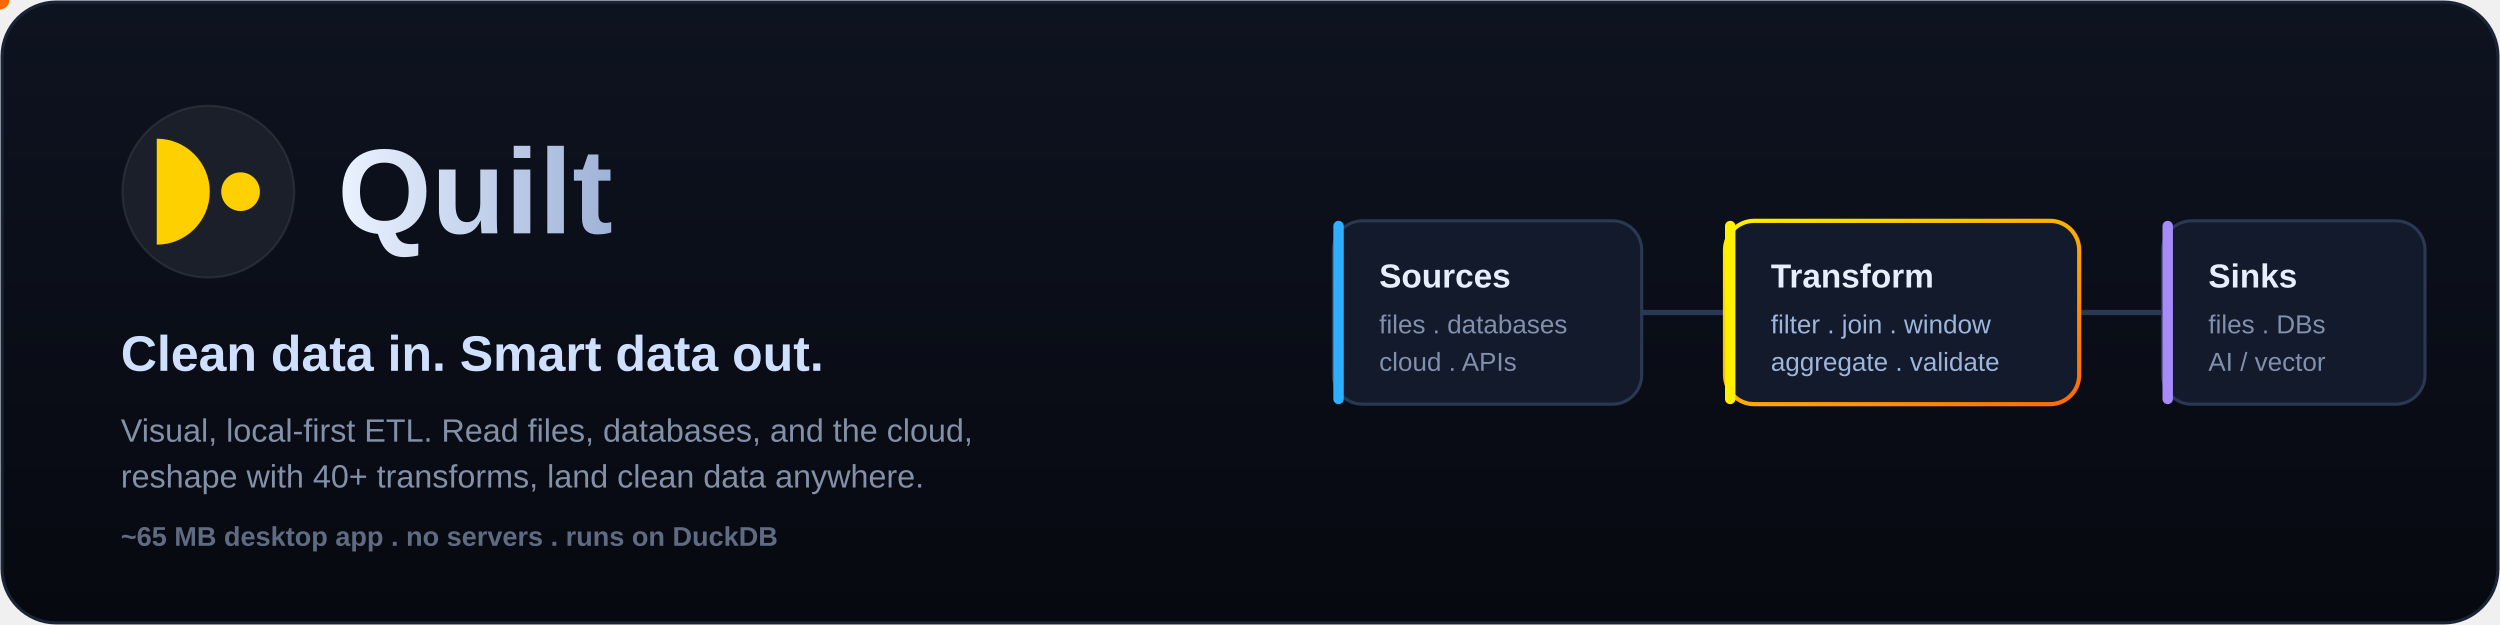
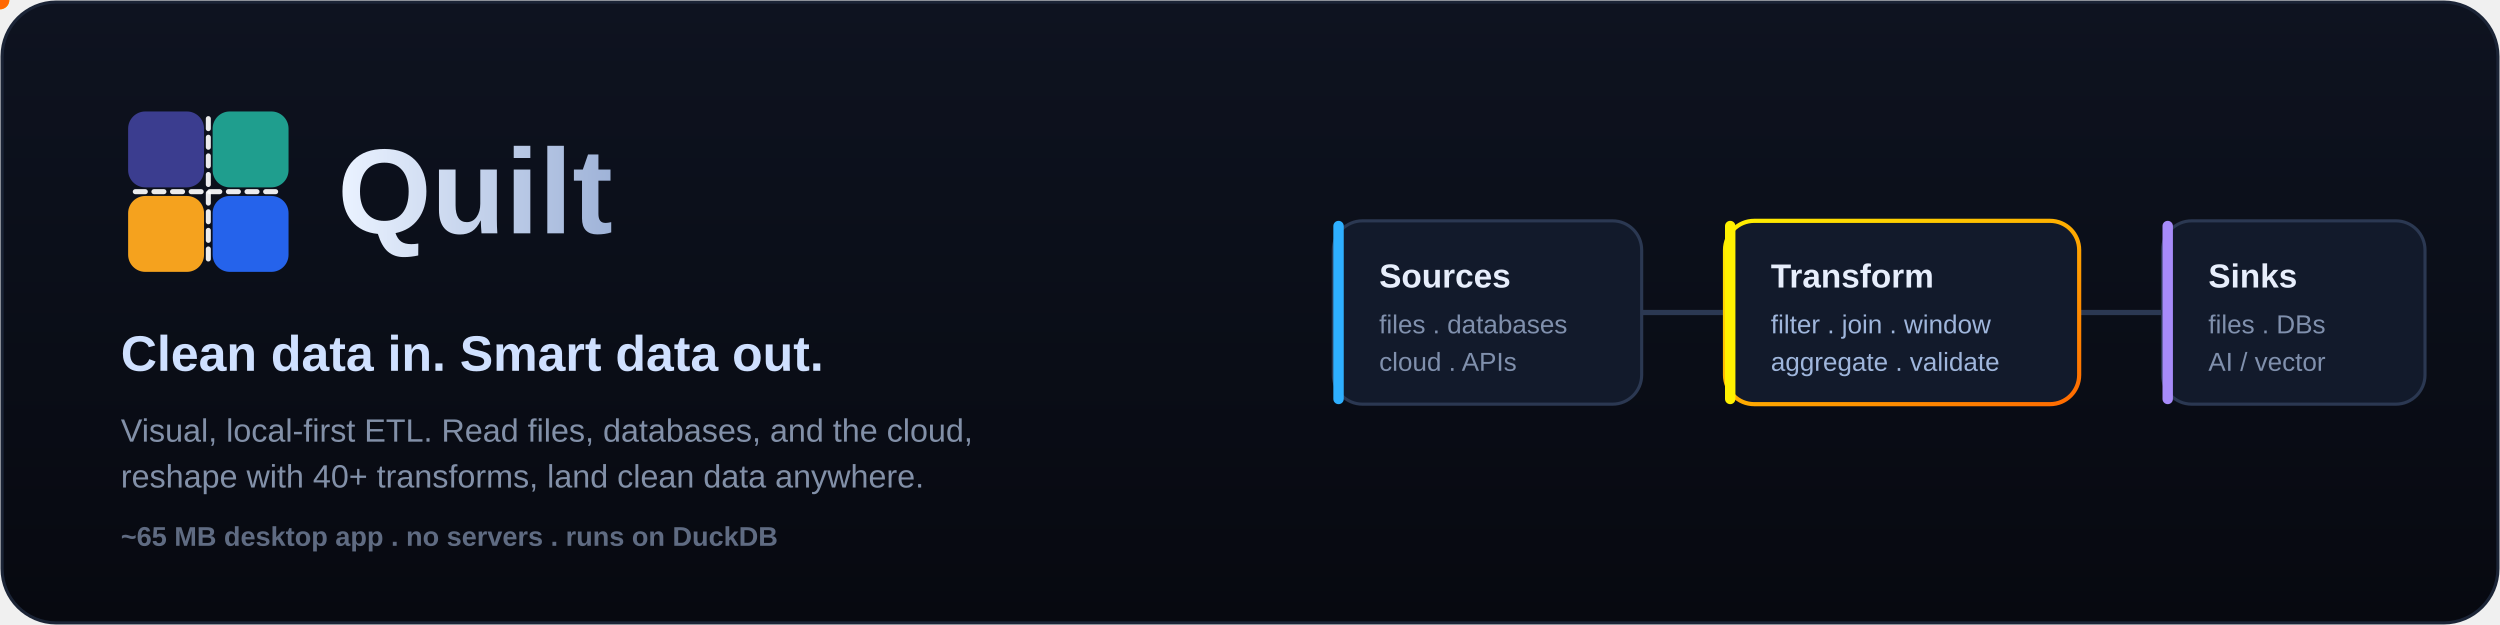
<svg xmlns="http://www.w3.org/2000/svg" viewBox="0 0 1200 300" preserveAspectRatio="xMidYMid meet" fill="none" role="img" aria-label="Quilt - the local-first data studio">
  <defs>
    <linearGradient id="g" x1="0" y1="0" x2="1" y2="1">
      <stop offset="0" stop-color="#FFF100" />
      <stop offset="1" stop-color="#FF6900" />
    </linearGradient>
    <linearGradient id="bg" x1="0" y1="0" x2="0" y2="1">
      <stop offset="0" stop-color="#0E1320" />
      <stop offset="1" stop-color="#070910" />
    </linearGradient>
    <linearGradient id="wm" x1="0" y1="0" x2="1" y2="0">
      <stop offset="0" stop-color="#EAF2FF" />
      <stop offset="1" stop-color="#9FB3D8" />
    </linearGradient>
  </defs>
  <rect x="1" y="1" width="1198" height="298" rx="26" fill="url(#bg)" stroke="#1b2436" stroke-width="1.5" />
  <g transform="translate(56,48) scale(0.34375)">
-     <circle cx="128" cy="128" r="120" fill="#1B1F2A" stroke="#ffffff" stroke-opacity="0.08" stroke-width="3" />
-     <g fill="#FFD000">
-       <path d="M56 54 A74 74 0 0 1 56 202 Z" />
-       <circle cx="173" cy="128" r="27" />
+     <rect x="16" y="16" width="106" height="106" rx="24" fill="#3B3D8F" />
+     <rect x="134" y="16" width="106" height="106" rx="24" fill="#1F9E8E" />
+     <rect x="16" y="134" width="106" height="106" rx="24" fill="#F5A21E" />
+     <rect x="134" y="134" width="106" height="106" rx="24" fill="#2563EB" />
+     <g stroke="#FFFFFF" stroke-opacity="0.92" stroke-width="7" stroke-linecap="round" stroke-dasharray="14 12">
+       <line x1="128" y1="26" x2="128" y2="230" />
+       <line x1="26" y1="128" x2="230" y2="128" />
    </g>
  </g>
  <text x="162" y="112" font-family="'Segoe UI', system-ui, Arial, sans-serif" font-size="58" font-weight="800" fill="url(#wm)">Quilt</text>
  <text x="58" y="178" font-family="'Segoe UI', system-ui, Arial, sans-serif" font-size="24" font-weight="700" fill="#cfe0ff">Clean data in. Smart data out.</text>
  <text x="58" y="212" font-family="'Segoe UI', system-ui, Arial, sans-serif" font-size="15.5" font-weight="400" fill="#8290a8">Visual, local-first ETL. Read files, databases, and the cloud,</text>
  <text x="58" y="234" font-family="'Segoe UI', system-ui, Arial, sans-serif" font-size="15.5" font-weight="400" fill="#8290a8">reshape with 40+ transforms, land clean data anywhere.</text>
  <text x="58" y="262" font-family="'Segoe UI', system-ui, Arial, sans-serif" font-size="13" font-weight="600" fill="#5f6b82">~65 MB desktop app . no servers . runs on DuckDB</text>
  <g font-family="'Segoe UI', system-ui, Arial, sans-serif">
    <line x1="788" y1="150" x2="828" y2="150" stroke="#2b3852" stroke-width="2.5" />
    <line x1="998" y1="150" x2="1038" y2="150" stroke="#2b3852" stroke-width="2.5" />
    <circle r="4.5" fill="#FFF100">
      <animate attributeName="cx" values="788;828" dur="1.5s" repeatCount="indefinite" />
      <animate attributeName="cy" values="150;150" dur="1.5s" repeatCount="indefinite" />
    </circle>
    <circle r="4.5" fill="#FF6900">
      <animate attributeName="cx" values="998;1038" dur="1.5s" begin="0.4s" repeatCount="indefinite" />
      <animate attributeName="cy" values="150;150" dur="1.5s" repeatCount="indefinite" />
    </circle>
    <rect x="640" y="106" width="148" height="88" rx="14" fill="#121a2b" stroke="#2b3852" stroke-width="1.5" />
    <rect x="640" y="106" width="5" height="88" rx="2.5" fill="#2EAFFF" />
    <text x="662" y="138" font-size="16" font-weight="700" fill="#e7eefc">Sources</text>
    <text x="662" y="160" font-size="12.5" fill="#8090ad">files . databases</text>
    <text x="662" y="178" font-size="12.5" fill="#8090ad">cloud . APIs</text>
    <rect x="828" y="106" width="170" height="88" rx="14" fill="#121a2b" stroke="url(#g)" stroke-width="2" />
    <rect x="828" y="106" width="5" height="88" rx="2.5" fill="#FFF100" />
    <text x="850" y="138" font-size="16" font-weight="700" fill="#e7eefc">Transform</text>
    <text x="850" y="160" font-size="12.5" fill="#9fb6dc">filter . join . window</text>
    <text x="850" y="178" font-size="12.5" fill="#9fb6dc">aggregate . validate</text>
    <rect x="1038" y="106" width="126" height="88" rx="14" fill="#121a2b" stroke="#2b3852" stroke-width="1.5" />
    <rect x="1038" y="106" width="5" height="88" rx="2.5" fill="#a78bfa" />
    <text x="1060" y="138" font-size="16" font-weight="700" fill="#e7eefc">Sinks</text>
    <text x="1060" y="160" font-size="12.5" fill="#8090ad">files . DBs</text>
    <text x="1060" y="178" font-size="12.5" fill="#8090ad">AI / vector</text>
  </g>
</svg>
